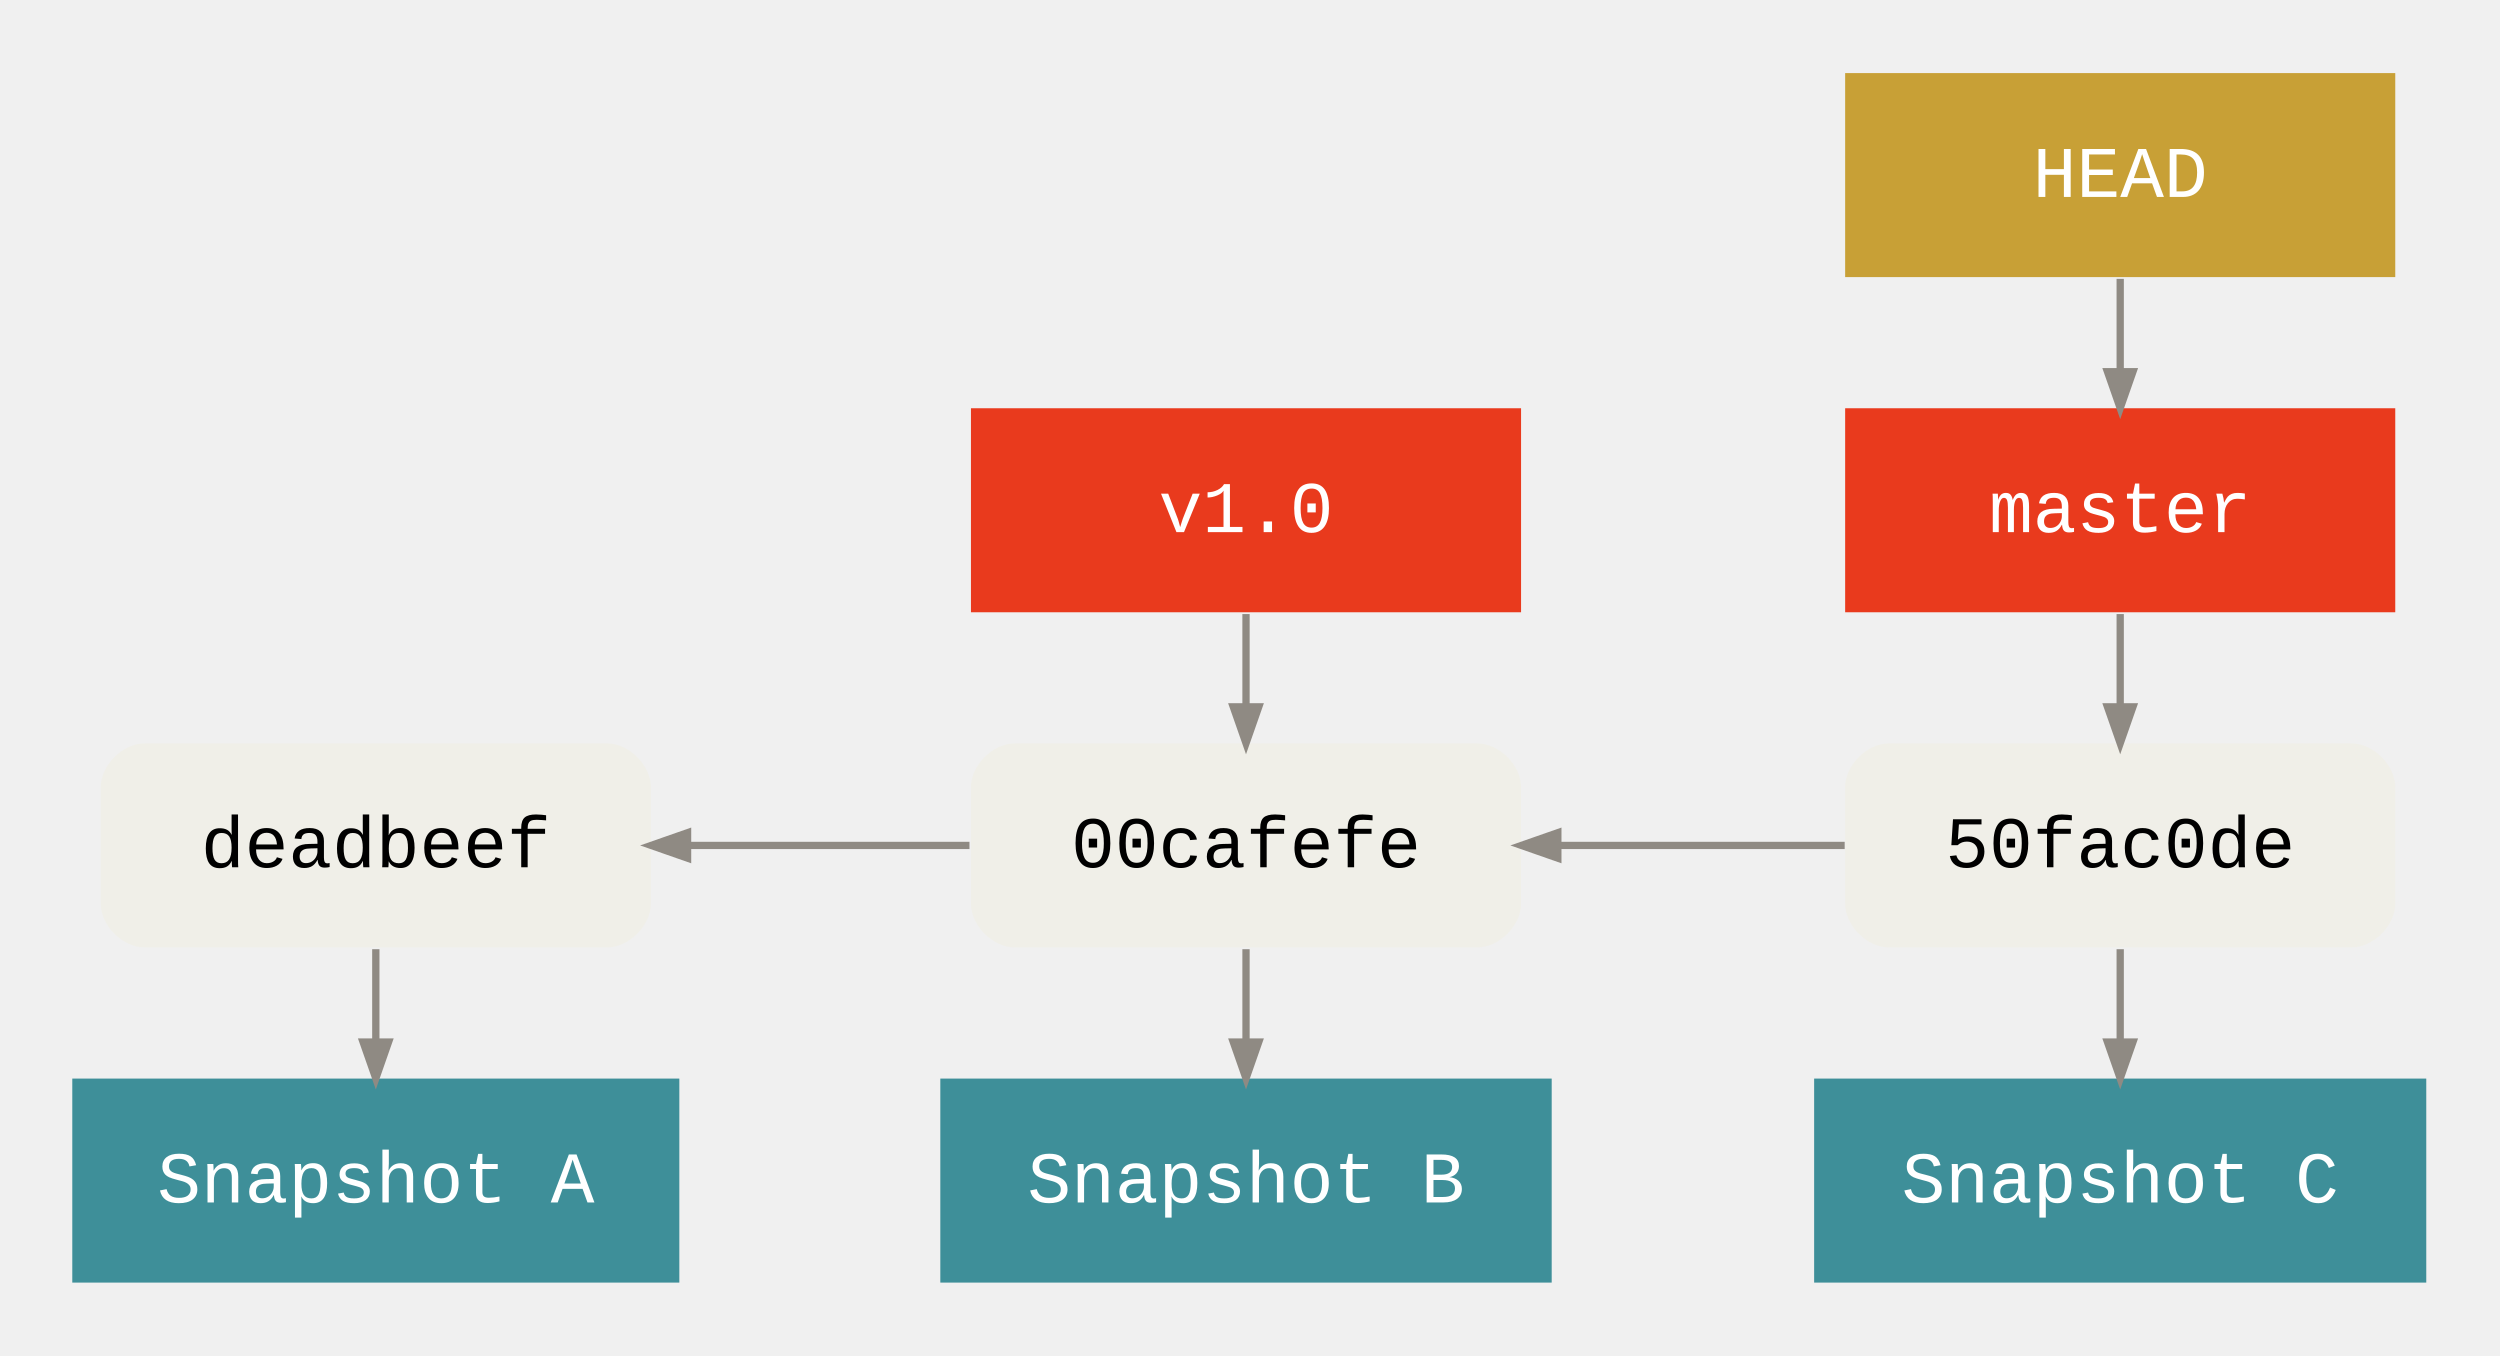
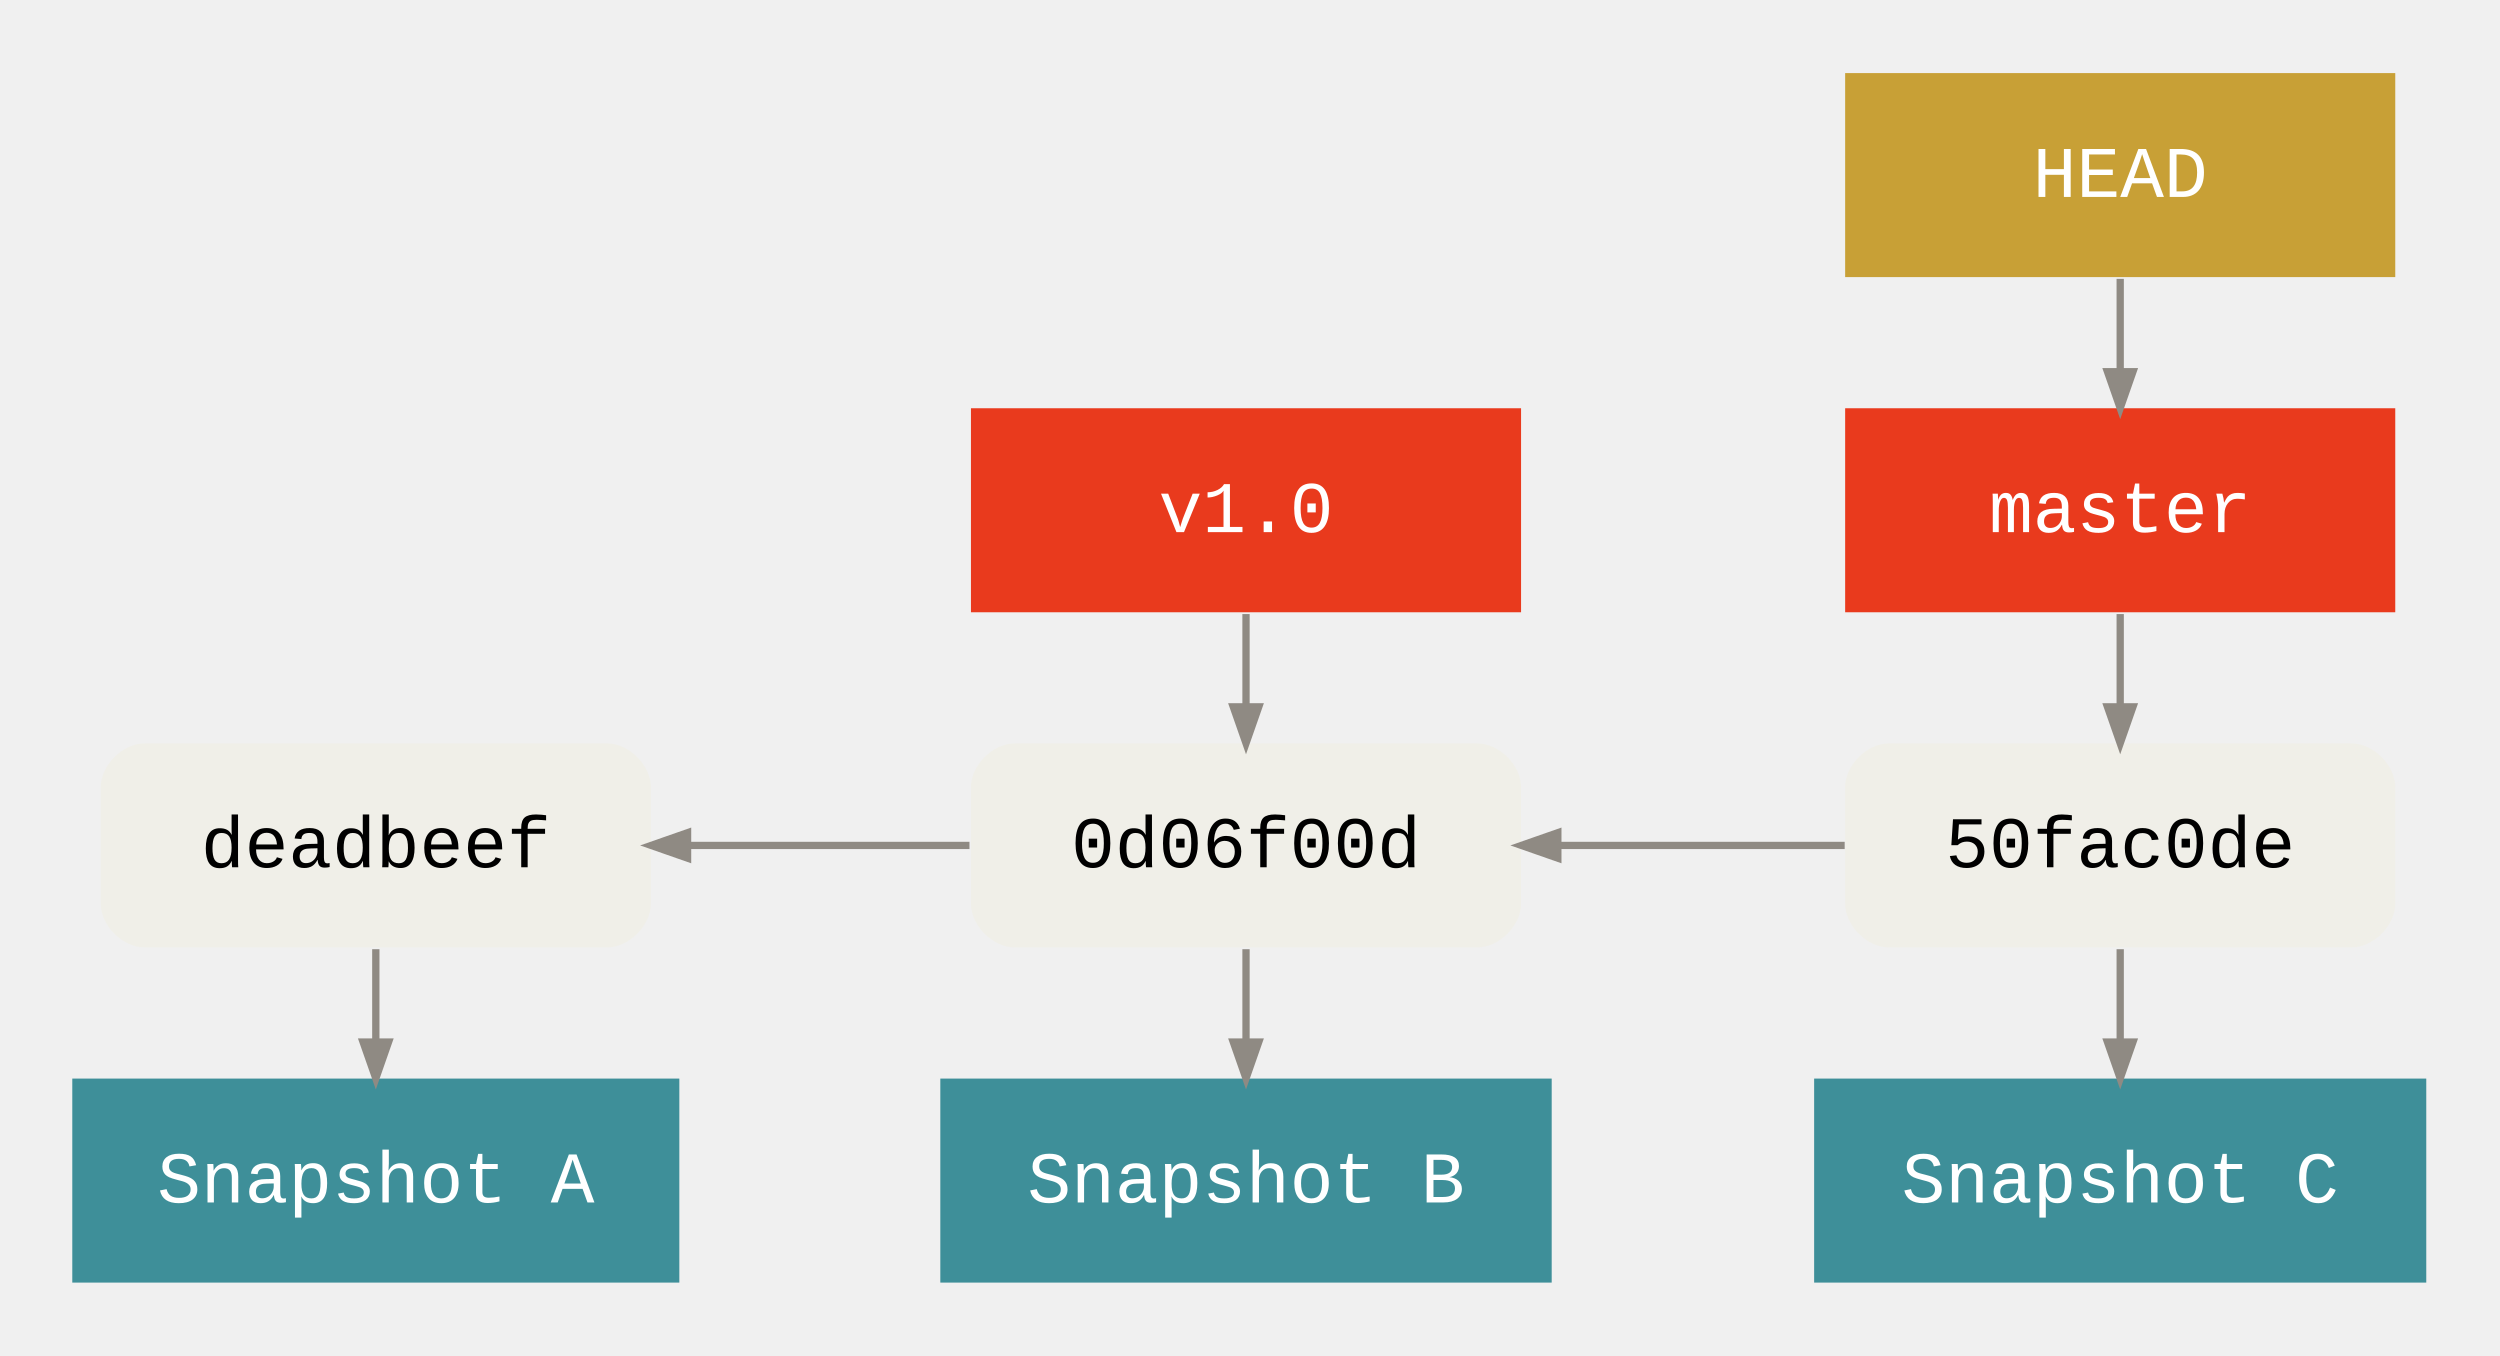
<svg xmlns="http://www.w3.org/2000/svg" width="686pt" height="372pt" viewBox="0.00 0.00 686.23 372.00">
  <g id="graph0" class="graph" transform="scale(1 1) rotate(0) translate(4 368)">
    <g id="clust1" class="cluster">
</g>
    <g id="clust3" class="cluster">
</g>
    <g id="clust5" class="cluster">
</g>
    <g id="node1" class="node">
      <path fill="#f0efe8" stroke="#000000" stroke-width="0" d="M162.657,-164C162.657,-164 35.657,-164 35.657,-164 29.657,-164 23.657,-158 23.657,-152 23.657,-152 23.657,-120 23.657,-120 23.657,-114 29.657,-108 35.657,-108 35.657,-108 162.657,-108 162.657,-108 168.657,-108 174.657,-114 174.657,-120 174.657,-120 174.657,-152 174.657,-152 174.657,-158 168.657,-164 162.657,-164" />
      <text text-anchor="middle" x="99.157" y="-130" font-family="Menlo, Monaco, Consolas, Lucida Console, Courier New, monospace" font-size="20.00" fill="#000000">deadbeef</text>
    </g>
    <g id="node2" class="node">
      <path fill="#f0efe8" stroke="#000000" stroke-width="0" d="M401.519,-164C401.519,-164 274.519,-164 274.519,-164 268.519,-164 262.519,-158 262.519,-152 262.519,-152 262.519,-120 262.519,-120 262.519,-114 268.519,-108 274.519,-108 274.519,-108 401.519,-108 401.519,-108 407.519,-108 413.519,-114 413.519,-120 413.519,-120 413.519,-152 413.519,-152 413.519,-158 407.519,-164 401.519,-164" />
-       <text text-anchor="middle" x="338.019" y="-130" font-family="Menlo, Monaco, Consolas, Lucida Console, Courier New, monospace" font-size="20.00" fill="#000000">00cafefe</text>
+       <text text-anchor="middle" x="338.019" y="-130" font-family="Menlo, Monaco, Consolas, Lucida Console, Courier New, monospace" font-size="20.00" fill="#000000">0d06f00d</text>
    </g>
    <g id="edge1" class="edge">
      <path fill="none" stroke="#8f8a83" stroke-width="2" d="M185.013,-136C210.212,-136 237.582,-136 262.113,-136" />
      <polygon fill="#8f8a83" stroke="#8f8a83" stroke-width="2" points="184.734,-132.5 174.734,-136 184.734,-139.5 184.734,-132.5" />
    </g>
    <g id="node3" class="node">
      <path fill="#f0efe8" stroke="#000000" stroke-width="0" d="M641.479,-164C641.479,-164 514.479,-164 514.479,-164 508.478,-164 502.478,-158 502.478,-152 502.478,-152 502.478,-120 502.478,-120 502.478,-114 508.478,-108 514.479,-108 514.479,-108 641.479,-108 641.479,-108 647.479,-108 653.479,-114 653.479,-120 653.479,-120 653.479,-152 653.479,-152 653.479,-158 647.479,-164 641.479,-164" />
      <text text-anchor="middle" x="577.979" y="-130" font-family="Menlo, Monaco, Consolas, Lucida Console, Courier New, monospace" font-size="20.00" fill="#000000">50fac0de</text>
    </g>
    <g id="edge2" class="edge">
      <path fill="none" stroke="#8f8a83" stroke-width="2" d="M423.709,-136C449.393,-136 477.365,-136 502.351,-136" />
      <polygon fill="#8f8a83" stroke="#8f8a83" stroke-width="2" points="423.614,-132.5 413.614,-136 423.614,-139.5 423.614,-132.5" />
    </g>
    <g id="node5" class="node">
      <polygon fill="#e93a1d" stroke="#000000" stroke-width="0" points="413.519,-256 262.519,-256 262.519,-200 413.519,-200 413.519,-256" />
      <text text-anchor="middle" x="338.019" y="-222" font-family="Menlo, Monaco, Consolas, Lucida Console, Courier New, monospace" font-size="20.00" fill="#ffffff">v1.0</text>
    </g>
    <g id="edge5" class="edge">
      <path fill="none" stroke="#8f8a83" stroke-width="2" d="M338.019,-174.288C338.019,-182.697 338.019,-191.105 338.019,-199.514" />
      <polygon fill="#8f8a83" stroke="#8f8a83" stroke-width="2" points="341.519,-174.031 338.019,-164.031 334.519,-174.031 341.519,-174.031" />
    </g>
    <g id="node4" class="node">
      <polygon fill="#e93a1d" stroke="#000000" stroke-width="0" points="653.479,-256 502.478,-256 502.478,-200 653.479,-200 653.479,-256" />
      <text text-anchor="middle" x="577.979" y="-222" font-family="Menlo, Monaco, Consolas, Lucida Console, Courier New, monospace" font-size="20.00" fill="#ffffff">master</text>
    </g>
    <g id="edge7" class="edge">
      <path fill="none" stroke="#8f8a83" stroke-width="2" d="M577.979,-174.288C577.979,-182.697 577.979,-191.105 577.979,-199.514" />
      <polygon fill="#8f8a83" stroke="#8f8a83" stroke-width="2" points="581.479,-174.031 577.979,-164.031 574.479,-174.031 581.479,-174.031" />
    </g>
    <g id="node6" class="node">
      <polygon fill="#c8a036" stroke="#000000" stroke-width="0" points="653.479,-348 502.478,-348 502.478,-292 653.479,-292 653.479,-348" />
      <text text-anchor="middle" x="577.979" y="-314" font-family="Menlo, Monaco, Consolas, Lucida Console, Courier New, monospace" font-size="20.00" fill="#ffffff">HEAD</text>
    </g>
    <g id="edge8" class="edge">
      <path fill="none" stroke="#8f8a83" stroke-width="2" d="M577.979,-266.288C577.979,-274.697 577.979,-283.105 577.979,-291.514" />
      <polygon fill="#8f8a83" stroke="#8f8a83" stroke-width="2" points="581.479,-266.031 577.979,-256.031 574.479,-266.031 581.479,-266.031" />
    </g>
    <g id="node7" class="node">
      <polygon fill="#3e8f99" stroke="#000000" stroke-width="0" points="182.472,-72 15.842,-72 15.842,-16 182.472,-16 182.472,-72" />
      <text text-anchor="middle" x="99.157" y="-38" font-family="Menlo, Monaco, Consolas, Lucida Console, Courier New, monospace" font-size="20.00" fill="#ffffff">Snapshot A</text>
    </g>
    <g id="edge3" class="edge">
      <path fill="none" stroke="#8f8a83" stroke-width="2" d="M99.157,-82.288C99.157,-90.697 99.157,-99.105 99.157,-107.514" />
      <polygon fill="#8f8a83" stroke="#8f8a83" stroke-width="2" points="102.657,-82.031 99.157,-72.031 95.657,-82.031 102.657,-82.031" />
    </g>
    <g id="node8" class="node">
      <polygon fill="#3e8f99" stroke="#000000" stroke-width="0" points="421.927,-72 254.11,-72 254.11,-16 421.927,-16 421.927,-72" />
      <text text-anchor="middle" x="338.019" y="-38" font-family="Menlo, Monaco, Consolas, Lucida Console, Courier New, monospace" font-size="20.00" fill="#ffffff">Snapshot B</text>
    </g>
    <g id="edge4" class="edge">
      <path fill="none" stroke="#8f8a83" stroke-width="2" d="M338.019,-82.288C338.019,-90.697 338.019,-99.105 338.019,-107.514" />
      <polygon fill="#8f8a83" stroke="#8f8a83" stroke-width="2" points="341.519,-82.031 338.019,-72.031 334.519,-82.031 341.519,-82.031" />
    </g>
    <g id="node9" class="node">
      <polygon fill="#3e8f99" stroke="#000000" stroke-width="0" points="661.991,-72 493.966,-72 493.966,-16 661.991,-16 661.991,-72" />
      <text text-anchor="middle" x="577.979" y="-38" font-family="Menlo, Monaco, Consolas, Lucida Console, Courier New, monospace" font-size="20.00" fill="#ffffff">Snapshot C</text>
    </g>
    <g id="edge6" class="edge">
      <path fill="none" stroke="#8f8a83" stroke-width="2" d="M577.979,-82.288C577.979,-90.697 577.979,-99.105 577.979,-107.514" />
      <polygon fill="#8f8a83" stroke="#8f8a83" stroke-width="2" points="581.479,-82.031 577.979,-72.031 574.479,-82.031 581.479,-82.031" />
    </g>
  </g>
</svg>
